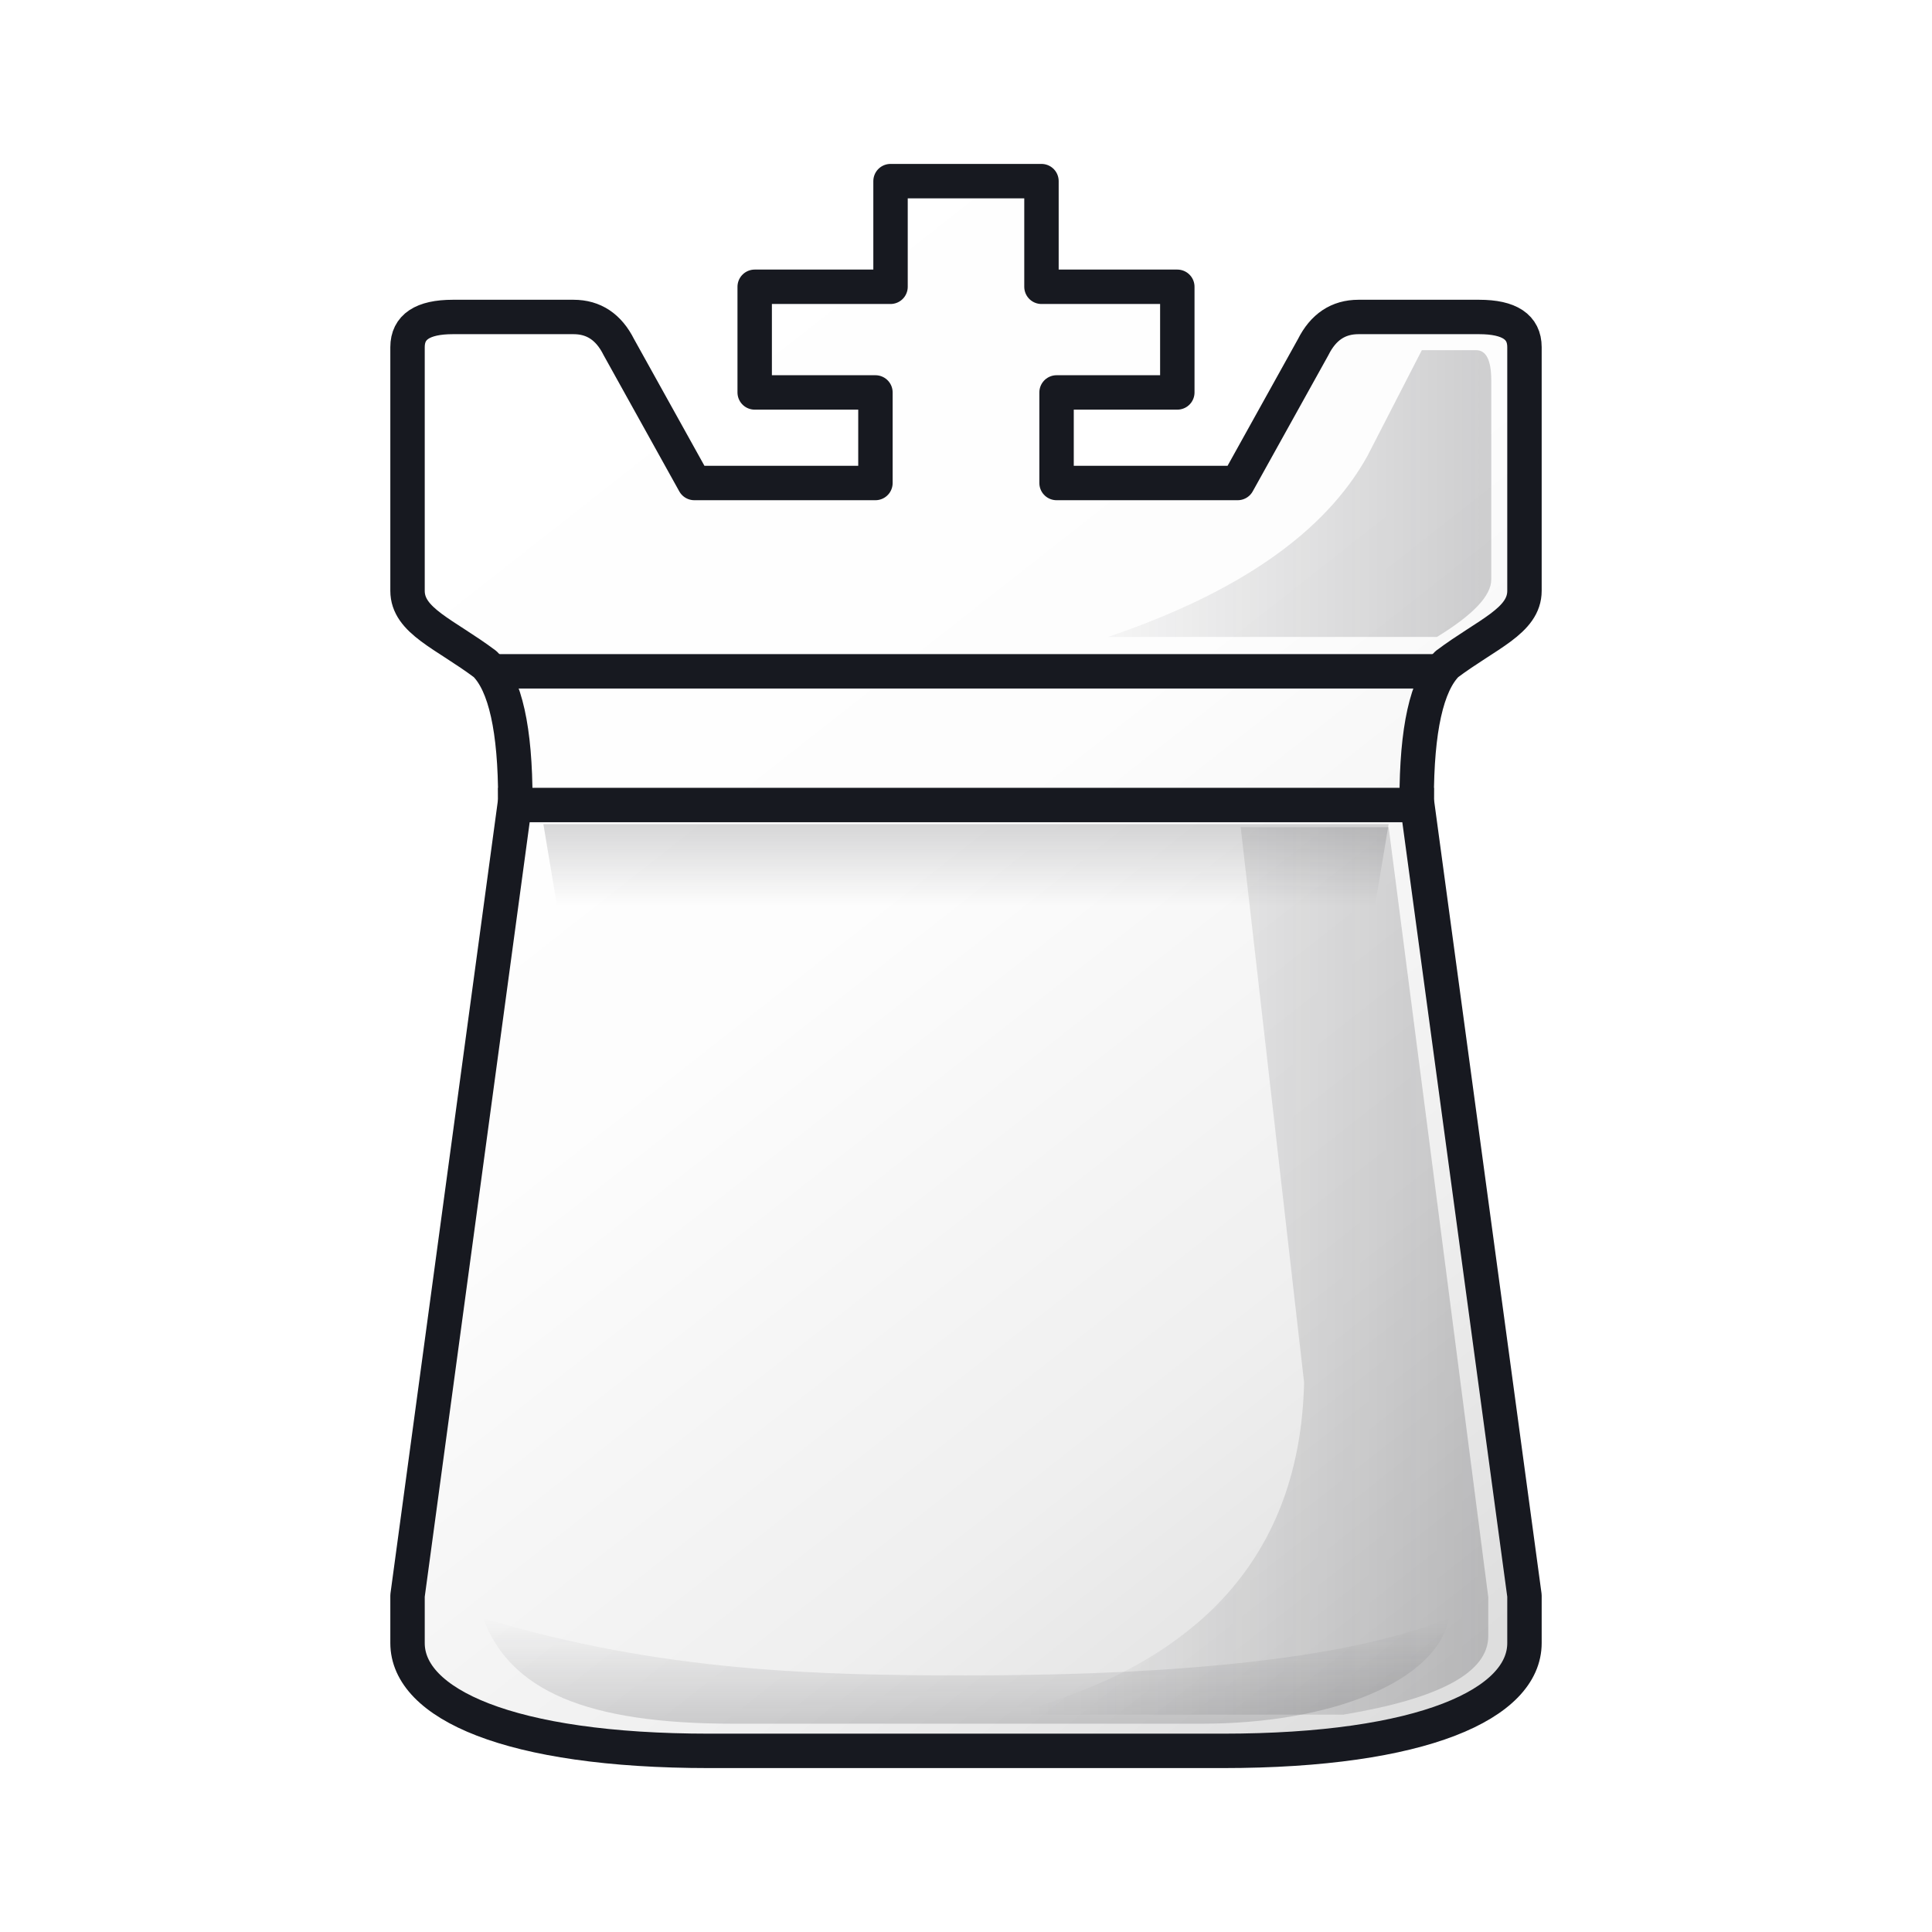
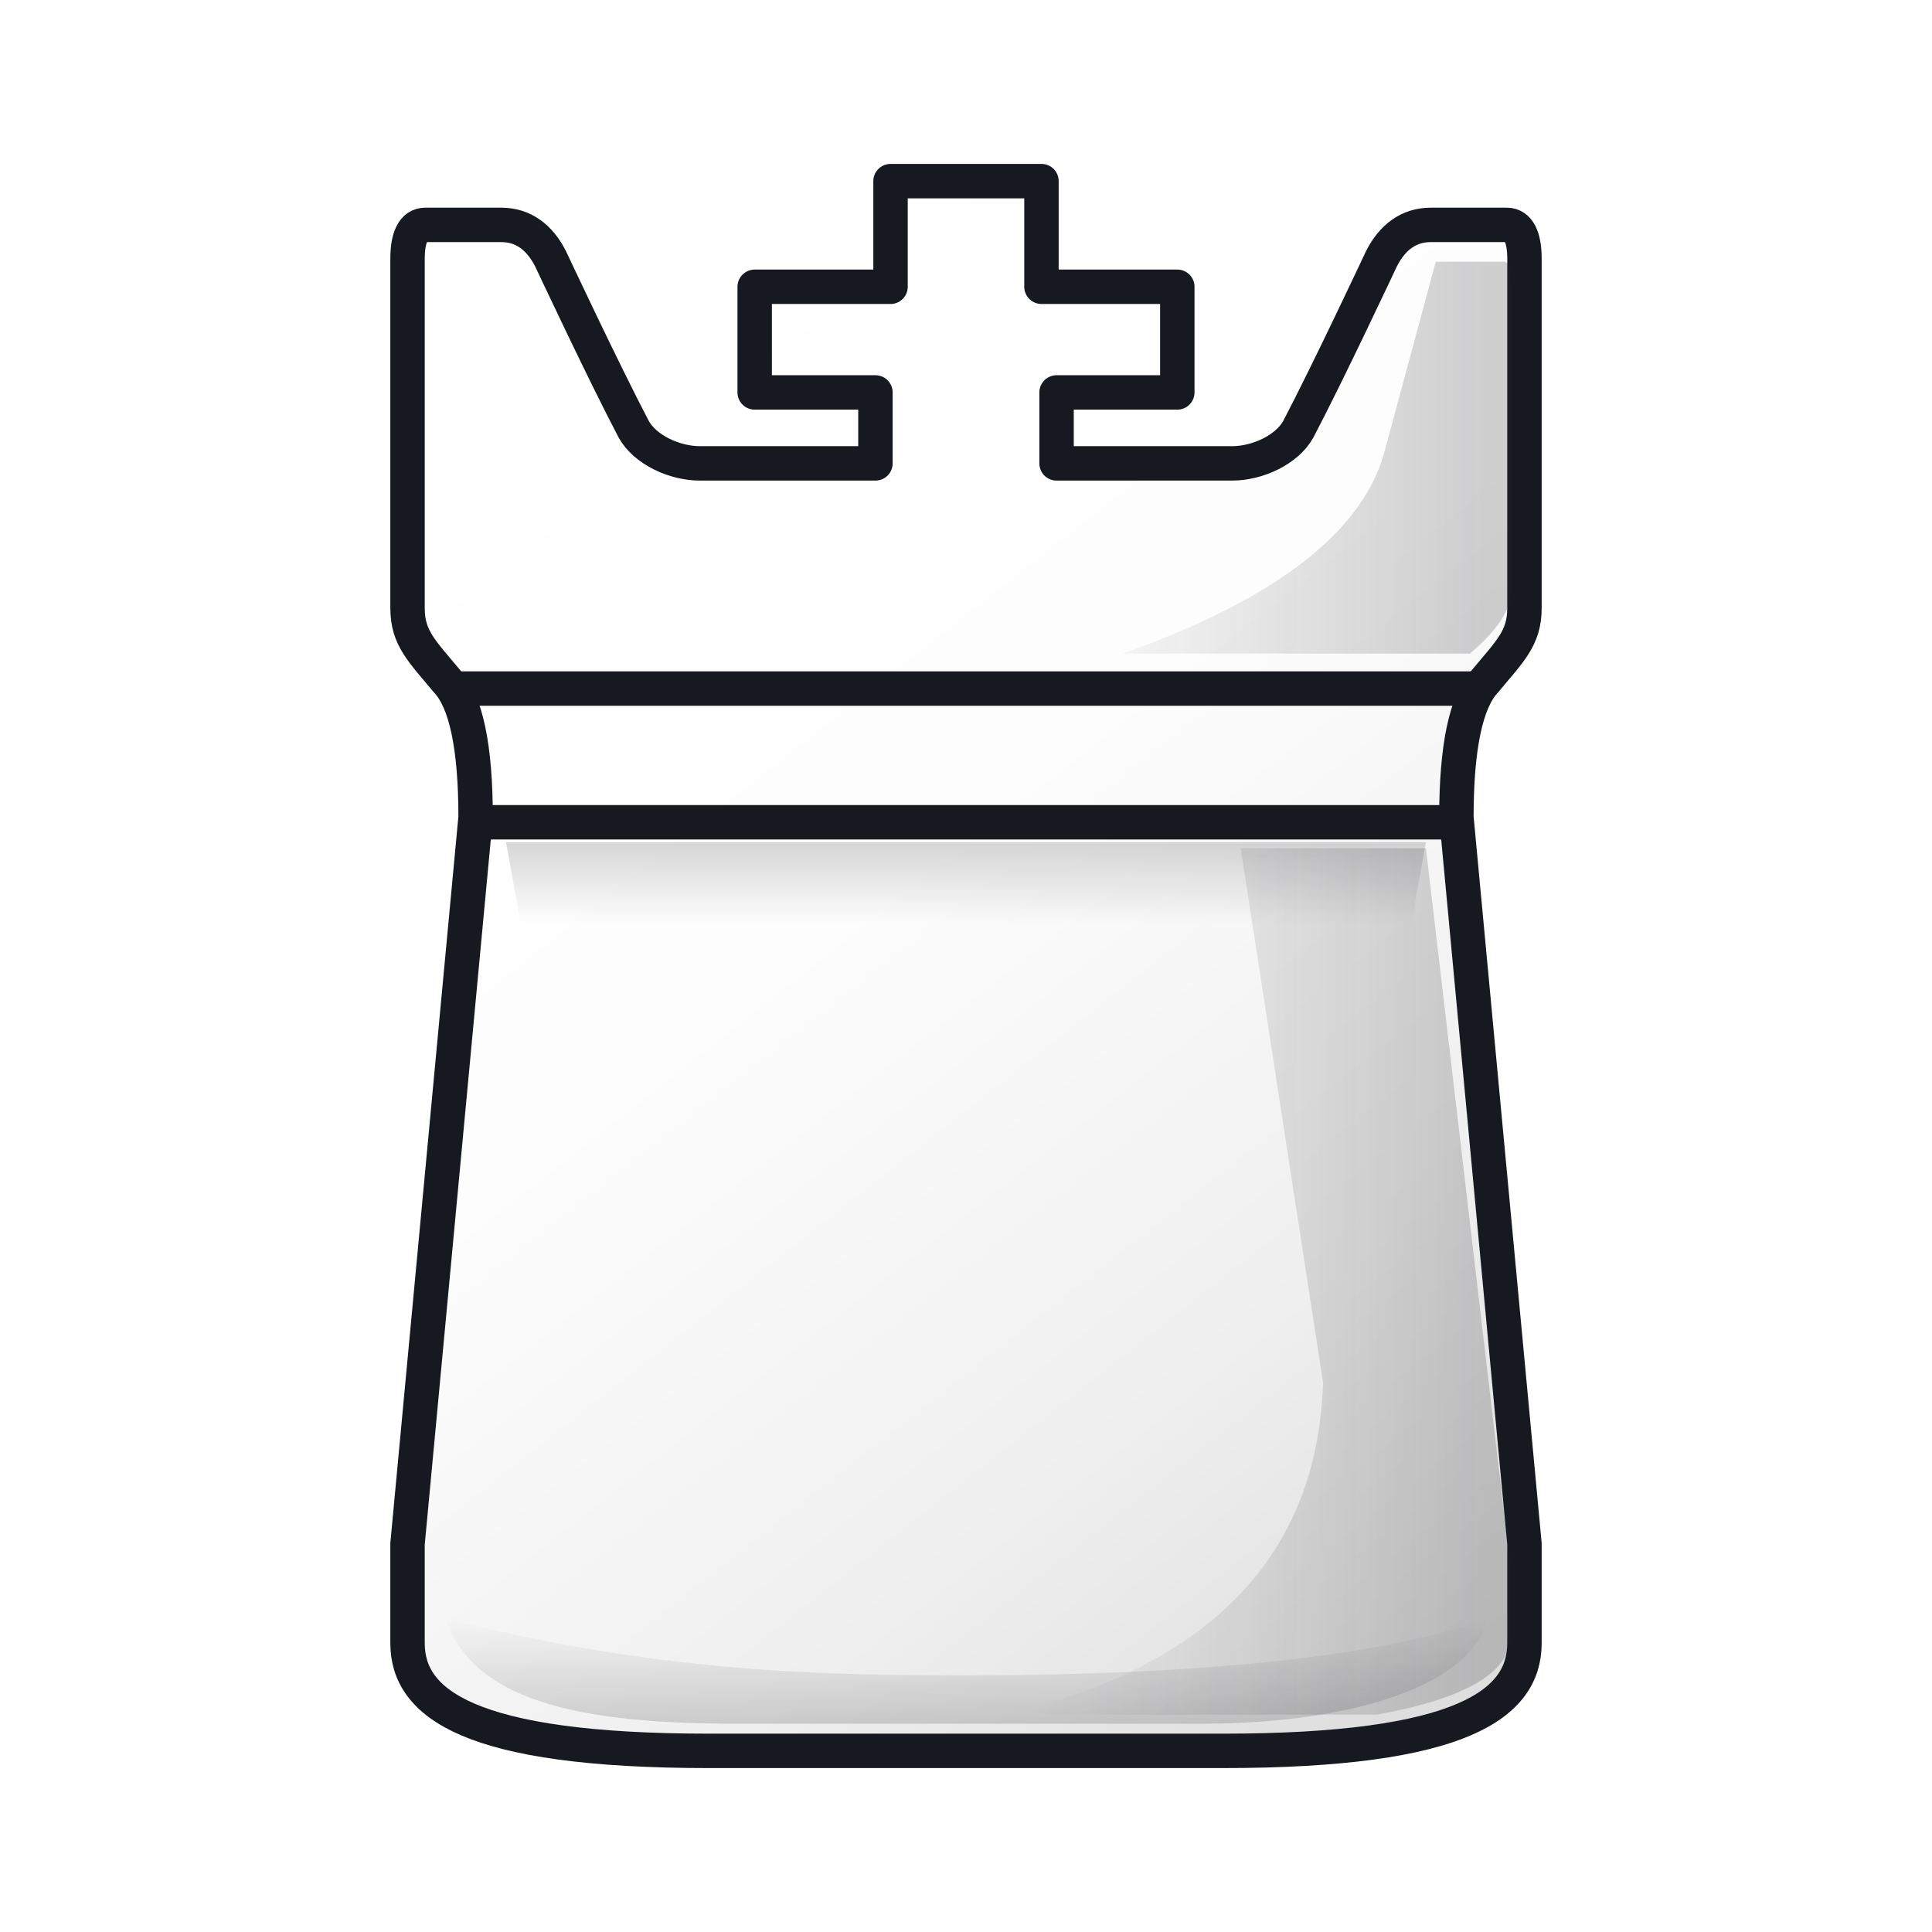
<svg xmlns="http://www.w3.org/2000/svg" width="64" height="64" viewBox="0 0 64 64">
  <defs>
    <linearGradient id="surface" gradientUnits="userSpaceOnUse" x1="18" y1="11" x2="51" y2="53">
      <stop offset="0" stop-color="#FFFFFF" />
      <stop offset=".40" stop-color="#FDFDFD" />
      <stop offset=".76" stop-color="#EFEFEF" />
      <stop offset="1" stop-color="#DEDEDE" />
    </linearGradient>
    <linearGradient id="side-depth" gradientUnits="userSpaceOnUse" x1="34" y1="19" x2="49" y2="19">
      <stop offset="0" stop-color="#24242A" stop-opacity="0" />
      <stop offset="1" stop-color="#24242A" stop-opacity=".21" />
    </linearGradient>
    <linearGradient id="collar-depth" x1="0%" y1="0%" x2="0%" y2="100%">
      <stop offset="0" stop-color="#24242A" stop-opacity=".18" />
      <stop offset="1" stop-color="#24242A" stop-opacity="0" />
    </linearGradient>
    <linearGradient id="foot-depth" x1="0%" y1="0%" x2="0%" y2="100%">
      <stop offset="0" stop-color="#24242A" stop-opacity="0" />
      <stop offset="1" stop-color="#24242A" stop-opacity=".18" />
    </linearGradient>
  </defs>
-   <path id="silhouette" d="M13.5,11.5C13.5,10.833 14,10.5 15,10.5L19,10.5C19.667,10.5 20.167,10.833 20.5,11.5L23,16L29,16L29,13L25,13L25,9.5L29.5,9.5L29.5,6L34.5,6L34.5,9.5L39,9.5L39,13L35,13L35,16L41,16L43.5,11.5C43.833,10.833 44.333,10.5 45,10.5L49,10.5C50,10.5 50.5,10.833 50.5,11.5L50.5,19.571C50.5,20.571 49.262,21 47.929,22C47.262,22.667 46.929,24.167 46.929,26.5L50.5,52.857C50.5,52.857 50.5,54.429 50.5,54.429C50.5,56.429 47.167,58 40.5,58L23.5,58C16.833,58 13.5,56.429 13.5,54.429C13.5,54.429 13.5,52.857 13.5,52.857L17.071,26.5C17.071,24.167 16.738,22.667 16.071,22C14.738,21 13.5,20.571 13.5,19.571L13.5,11.5Z" fill="url(#surface)" fill-rule="nonzero" stroke="#171920" stroke-width="1.14" stroke-linejoin="round" />
+   <path id="silhouette" d="M 13.5 8.57 C 13.5 7.86 13.695 7.45 14.085 7.45 L 16.608 7.45 C 17.333 7.45 17.876 7.86 18.237 8.57 C 18.237 8.57 20.004 12.34 20.993 14.22 C 21.369 14.9 22.344 15.35 23.182 15.35 C 25.248 15.35 29 15.35 29 15.35 L 29 13 L 25 13 L 25 9.5 L 29.5 9.5 L 29.5 6 L 34.5 6 L 34.5 9.5 L 39 9.5 L 39 13 L 35 13 L 35 15.35 L 40.818 15.35 C 41.656 15.35 42.631 14.9 43.007 14.22 C 43.996 12.34 45.763 8.57 45.763 8.57 C 46.124 7.86 46.667 7.45 47.392 7.45 L 49.915 7.45 C 50.305 7.45 50.5 7.86 50.5 8.57 L 50.5 20.143 C 50.5 21.143 50.017 21.571 49.188 22.571 C 48.566 23.238 48.245 24.738 48.245 27.071 L 50.5 51.143 C 50.5 51.143 50.5 54.429 50.5 54.429 C 50.5 56.429 48.478 58 40.5 58 L 23.5 58 C 15.522 58 13.5 56.429 13.5 54.429 C 13.5 54.429 13.5 51.143 13.5 51.143 L 15.755 27.071 C 15.755 24.738 15.434 23.238 14.812 22.571 C 13.983 21.571 13.5 21.143 13.5 20.143 L 13.5 8.57 Z" fill="url(#surface)" fill-rule="nonzero" stroke="#171920" stroke-width="1.14" stroke-linejoin="round" />
  <g id="shadows">
-     <path id="crown-shadow" fill="url(#side-depth)" d="M 47.1 11.6 H 48.9 Q 49.4 11.6 49.4 12.6 V 19.2 Q 49.4 20 47.6 21.1 H 36.7 Q 43.2 18.9 45.3 15.1 Z" />
-     <path id="flank-shadow" fill="url(#side-depth)" d="M 41.1 27.4 H 46 L 49.3 52.9 V 54.2 Q 49.3 56 44.5 56.8 H 33.4 Q 43 54.3 43.2 45.8 Z" />
-     <path id="collar-shadow" fill="url(#collar-depth)" d="M 18 27.3 H 46 Q 45.75 28.8 45.55 30 H 18.45 Q 18.25 28.8 18 27.3 Z" />
-     <path id="foot-shadow" fill="url(#foot-depth)" d="M 16 53.6 C 21.9 55.4 27.3 55.5 32 55.5 C 37.2 55.5 44.1 55.2 48 53.6 C 47.6 55.7 44.1 57.1 39.8 57.1 H 24.3 C 19.4 57.1 16.9 56 16 53.6 Z" />
+     <path id="crown-shadow" fill="url(#side-depth)" d="M 47.562 8.67 H 49.837 Q 50.052 8.67 50.052 9.69 V 19.6 Q 50.052 20.5 48.695 21.65 H 37.2 Q 44.649 19 45.825 15.1 Z" />
+     <path id="flank-shadow" fill="url(#side-depth)" d="M 41.1 28.1 H 47.236 L 50.032 51.9 V 54.2 Q 50.032 56 45.607 56.8 H 33.4 Q 43.554 54.3 43.828 45.8 Z" />
+     <path id="collar-shadow" fill="url(#collar-depth)" d="M 16.764 27.9 H 47.236 Q 46.965 29.4 46.748 30.6 H 17.252 Q 17.035 29.4 16.764 27.9 Z" />
+     <path id="foot-shadow" fill="url(#foot-depth)" d="M 14.746 53.6 C 21.679 55.4 27.3 55.5 32 55.5 C 37.2 55.5 45.06 55.2 49.254 53.6 C 48.881 55.7 45.06 57.1 39.8 57.1 H 24.3 C 18.284 57.1 15.585 56 14.746 53.6 Z" />
  </g>
-   <path id="collar" d="M16.071,22L47.929,22M16.5,26.429L47.5,26.429" transform="matrix(1,0,0,1,0,0.238432)" fill="none" stroke="#171920" stroke-width="1.14" stroke-linejoin="miter" />
+   <path id="collar" d="M 14.812 22 L 49.188 22 M 15.212 26.429 L 48.788 26.429" transform="matrix(1,0,0,1,0,0.80986)" fill="none" stroke="#171920" stroke-width="1.14" stroke-linejoin="miter" />
</svg>
